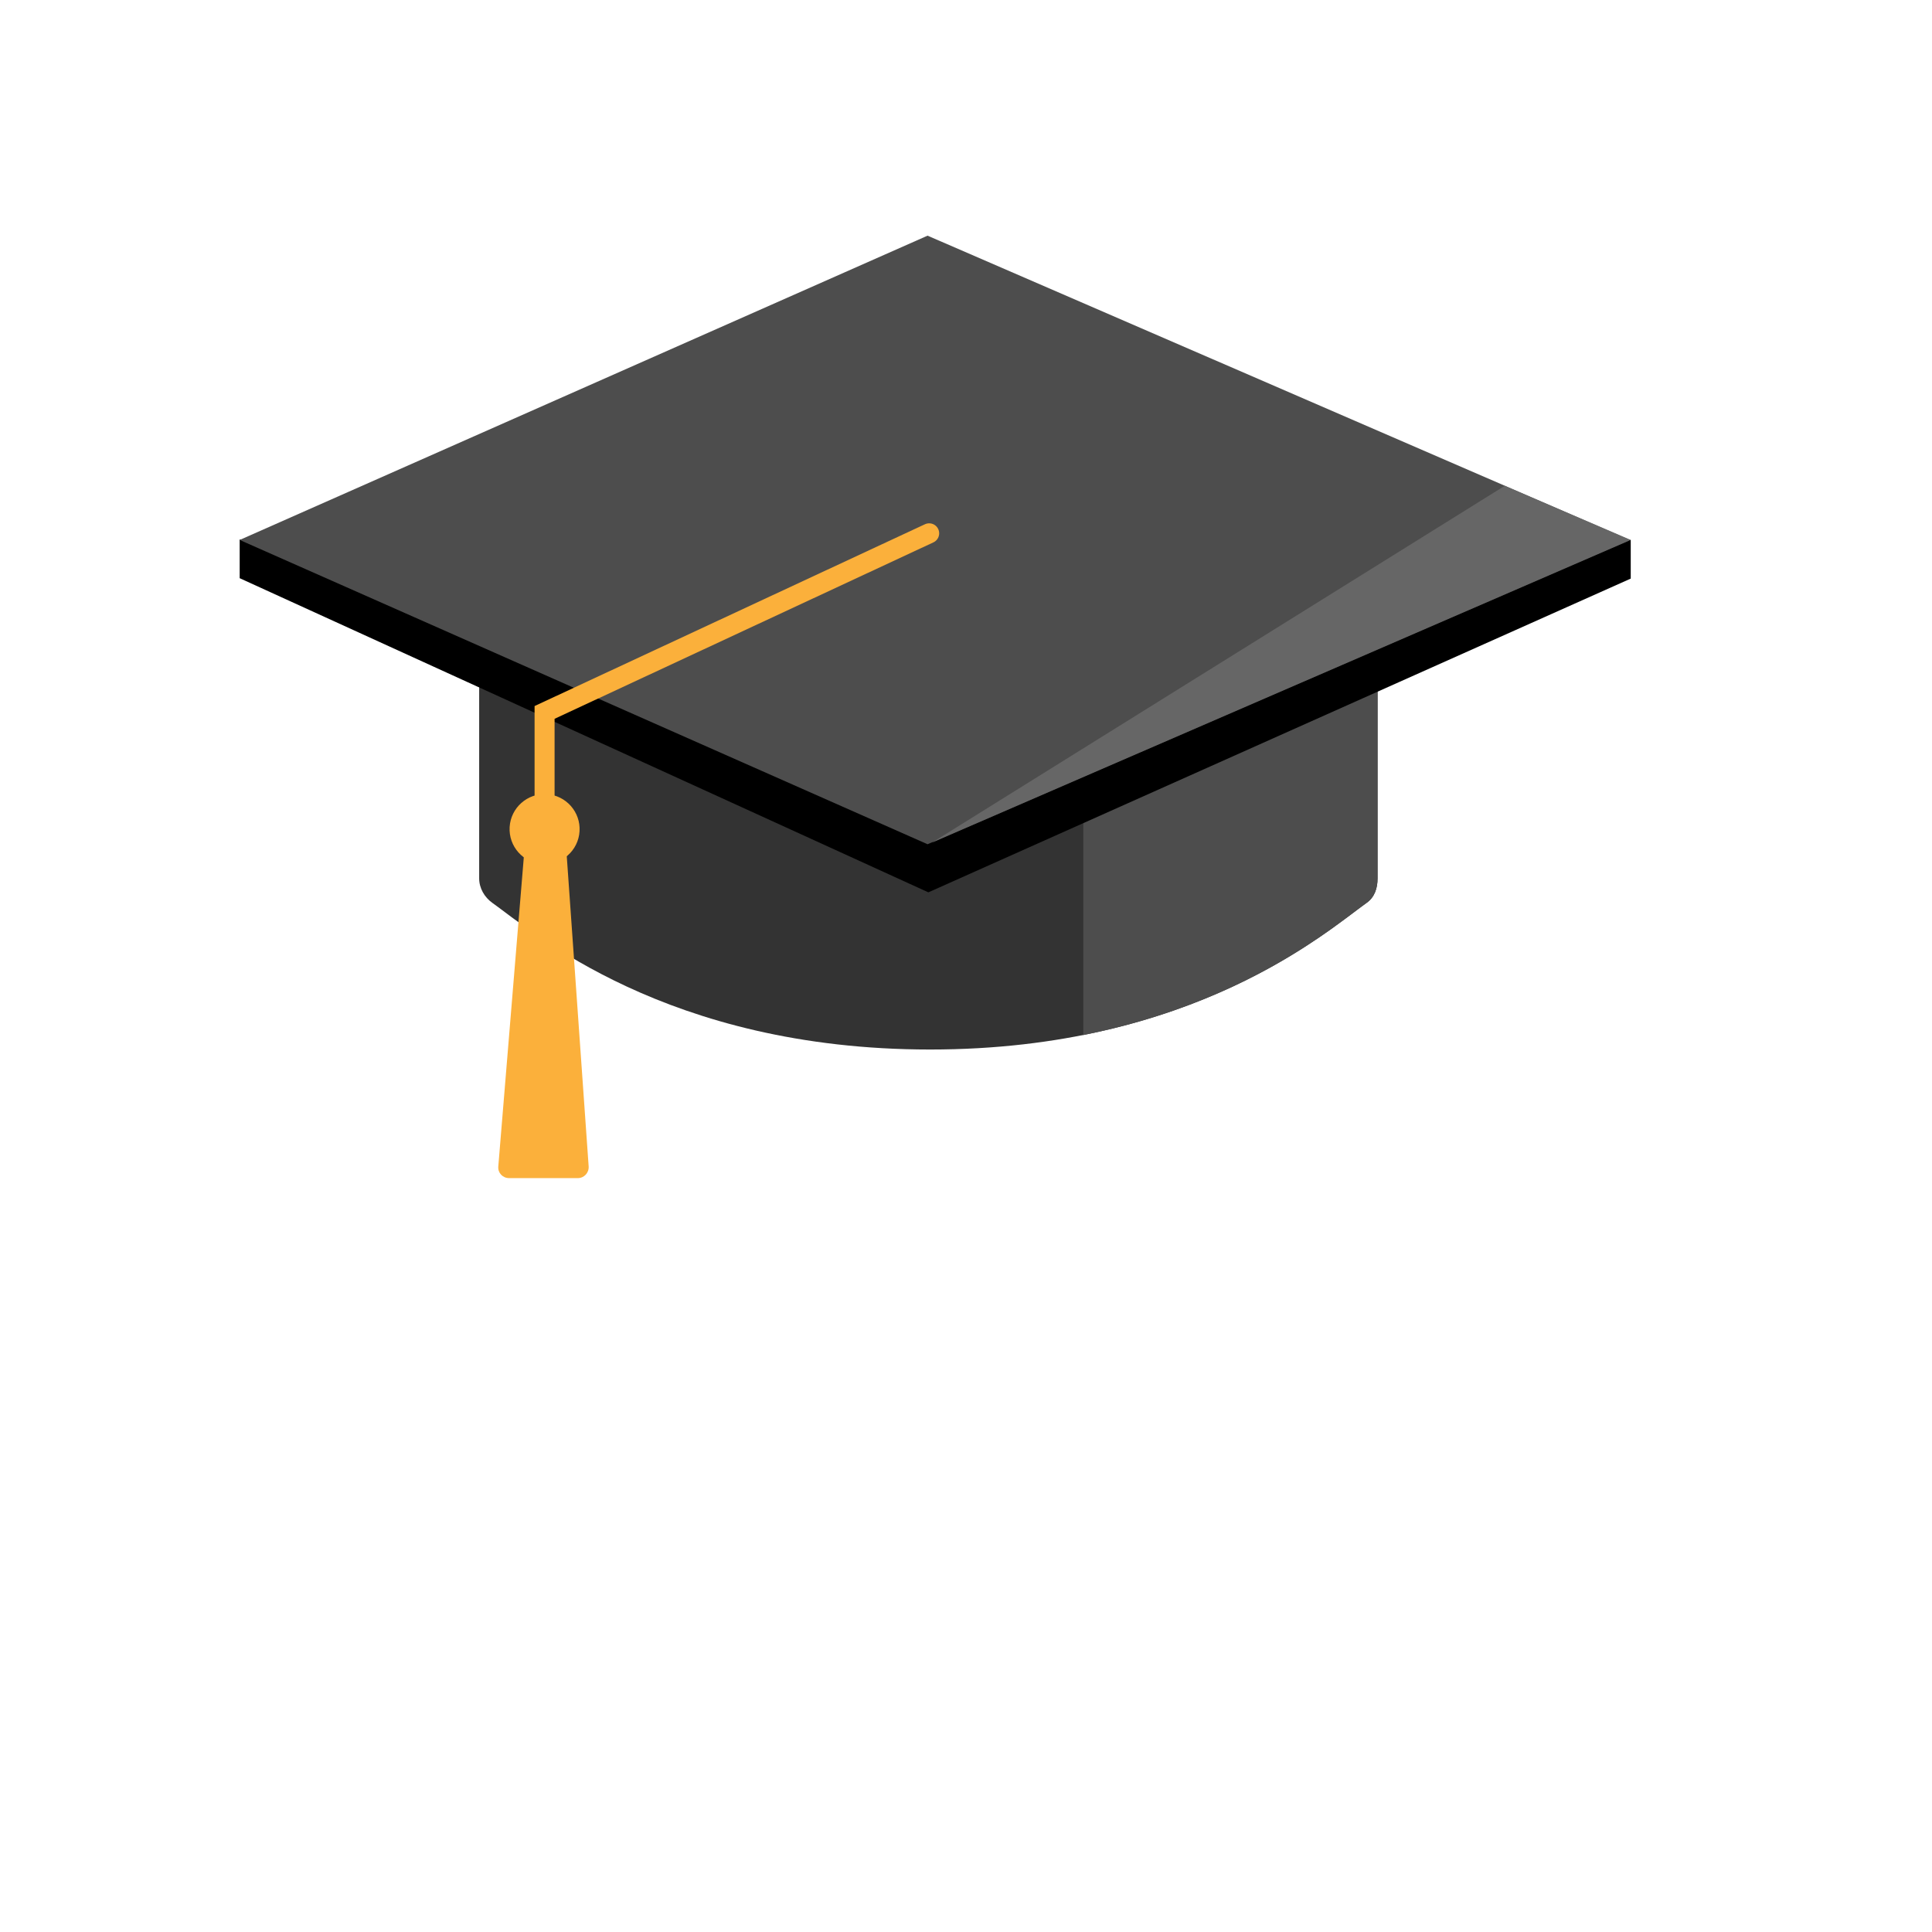
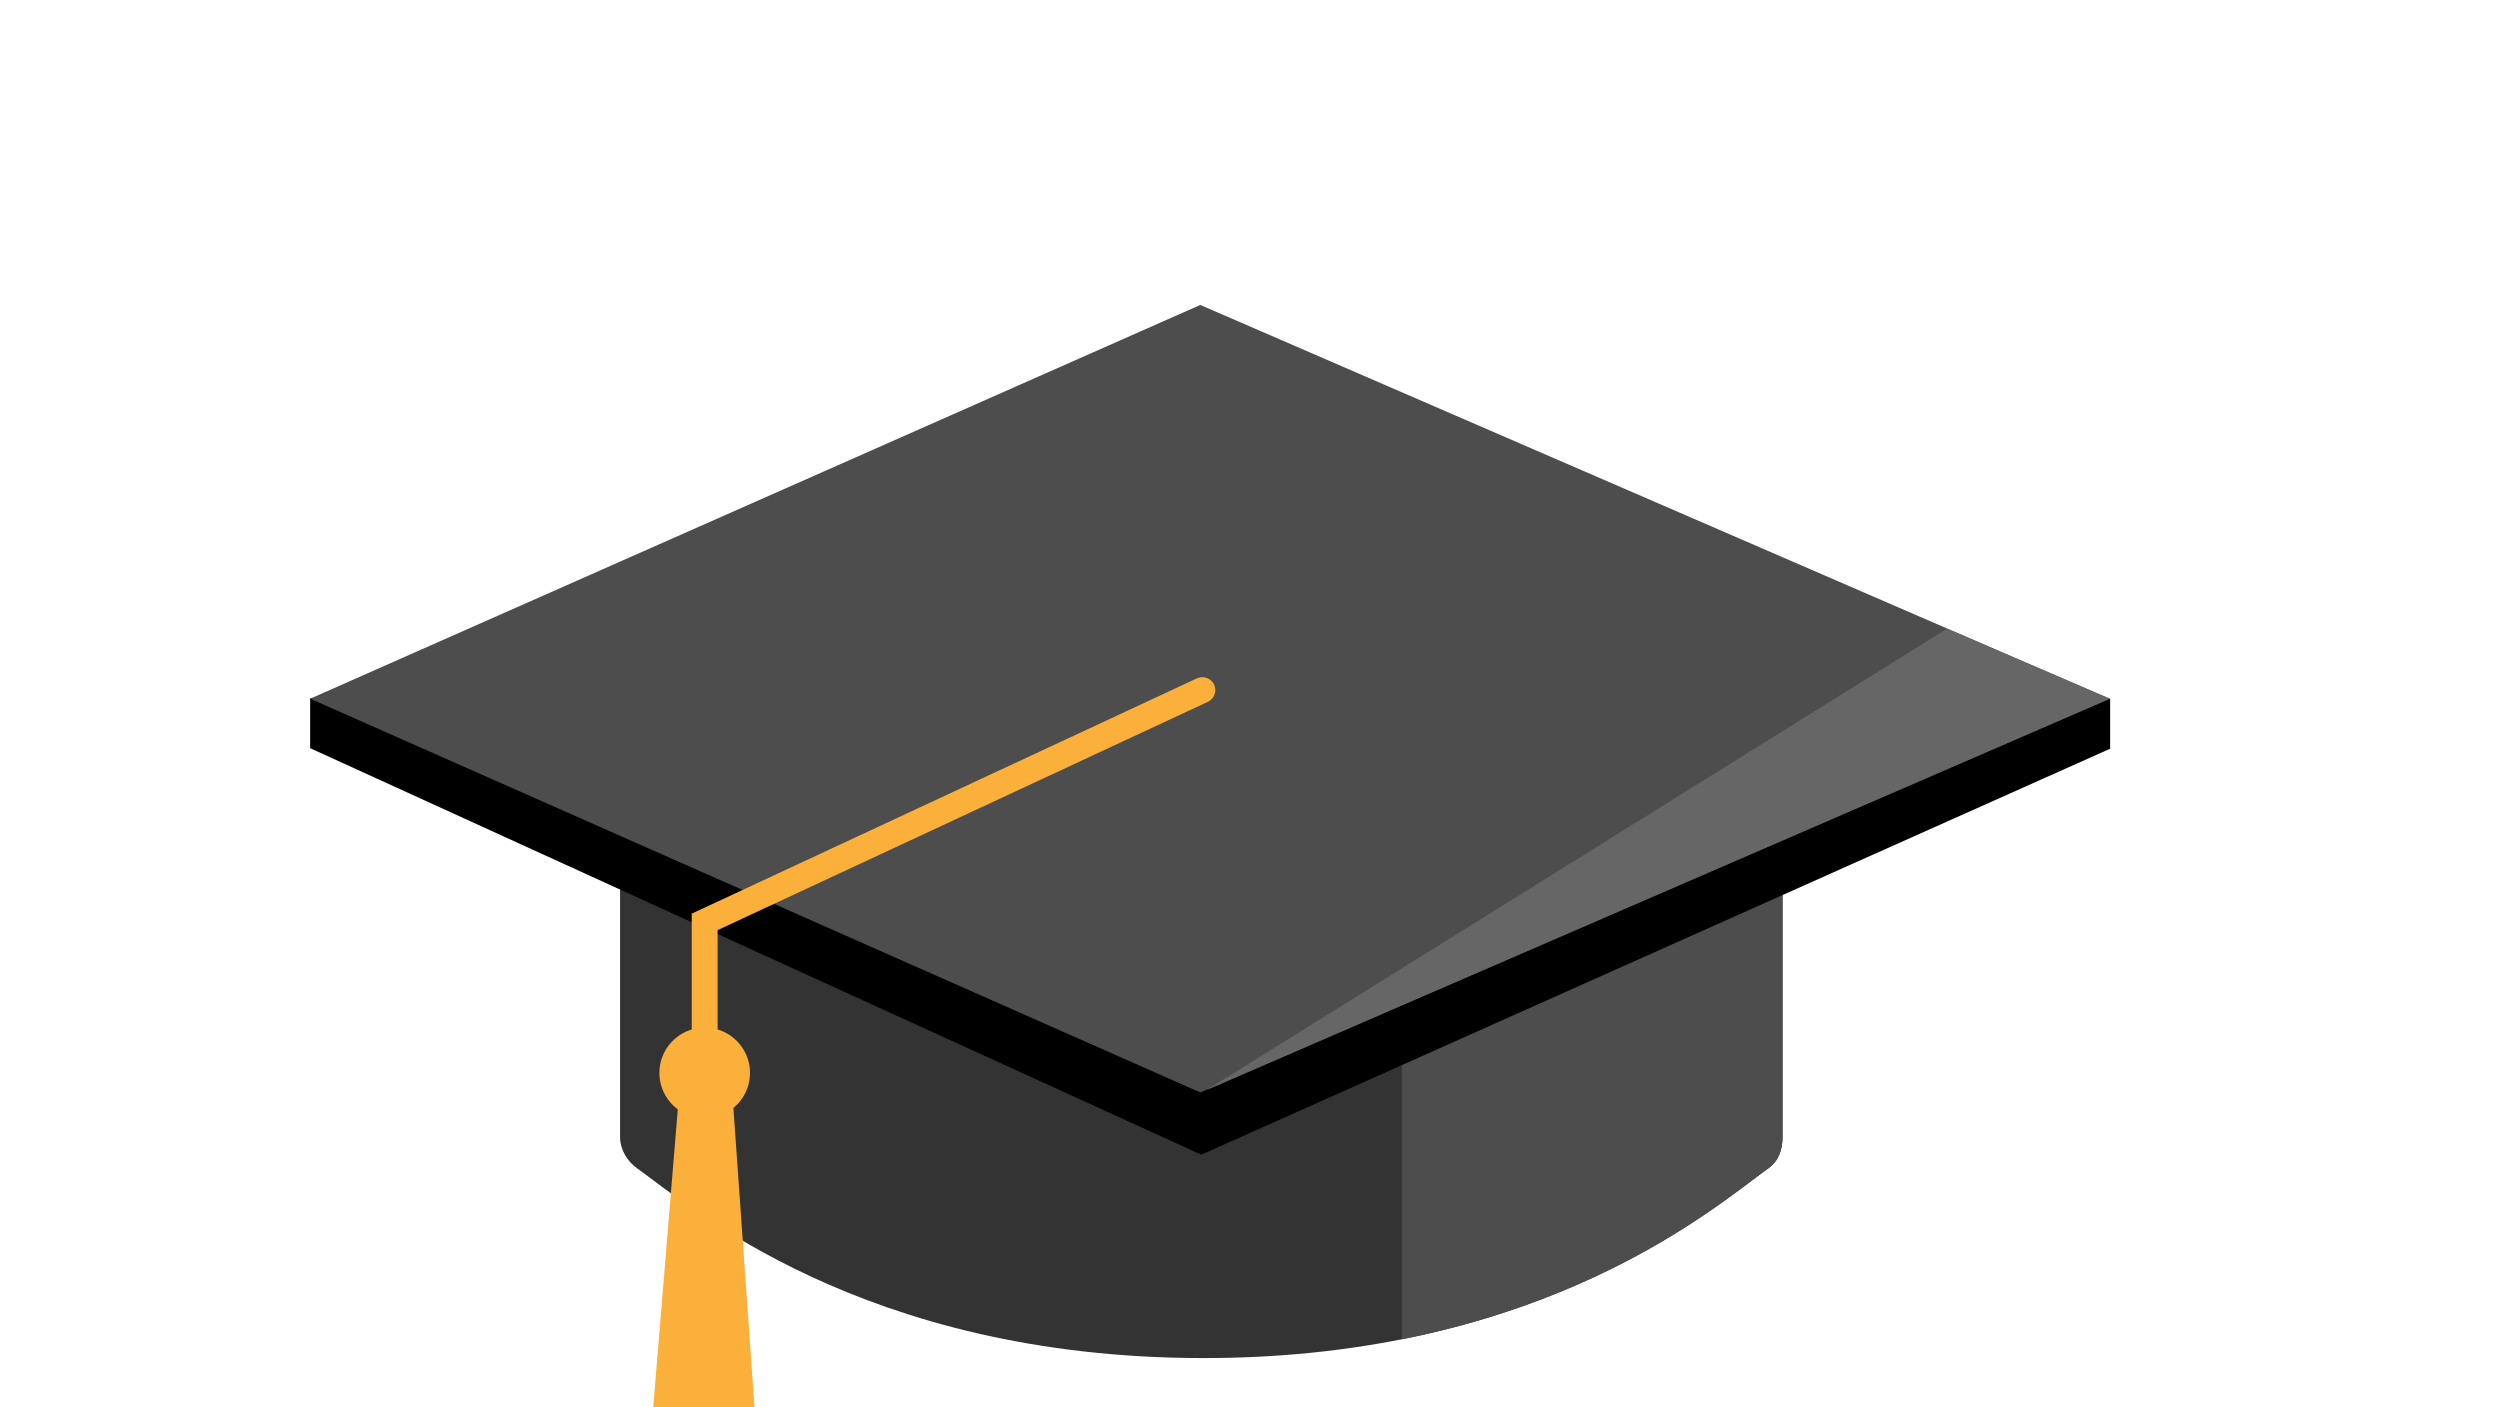
- <svg xmlns="http://www.w3.org/2000/svg" version="1.1" id="Layer_1" x="0px" y="0px" viewBox="0 0 960 960" style="enable-background:new 0 0 960 960;" xml:space="preserve">
+ <svg xmlns="http://www.w3.org/2000/svg" version="1.1" id="Layer_1" x="0px" y="0px" viewBox="0 0 960 540" style="enable-background:new 0 0 960 540;" xml:space="preserve">
  <style type="text/css">
	.st0{fill:#F9E8CA;}
	.st1{fill:#E2CDAA;}
	.st2{fill:none;stroke:#DDC59E;stroke-width:14.907;stroke-miterlimit:10;}
	.st3{fill:#C1272D;}
	.st4{fill:#FBB03B;}
	.st5{fill:#FFCE6C;}
	.st6{fill:#333333;}
	.st7{fill:#4D4D4D;}
	.st8{fill:#666666;}
	.st9{fill:none;stroke:#FBB03B;stroke-width:9.938;stroke-linecap:round;stroke-miterlimit:10;}
</style>
  <g>
    <g>
      <path class="st6" d="M684.5,436.5c0,4.8-1.4,9.3-5.4,12.1c-19.6,13.9-85.8,72.9-216.9,72.9s-197.9-58.9-217.6-72.9    c-3.9-2.8-6.5-7.3-6.5-12.1V268.1h446.4V436.5z" />
      <path class="st7" d="M538.3,268.1v246.2c81.4-16.2,125.4-54.7,140.8-65.7c3.9-2.8,5.4-7.3,5.4-12.1V268.1H538.3z" />
    </g>
    <polygon points="810.3,287.5 461.3,443.4 119.1,287.3 119.1,268.1 810.3,268.3  " />
    <polygon class="st7" points="809.9,268.3 460.9,419.5 119.1,268.3 460.9,117.1  " />
    <polygon class="st8" points="747.7,241.4 463.1,418.7 810.3,268.3  " />
    <path class="st4" d="M260.8,419.6l-13.2,160c-0.3,3.2,2.2,5.8,5.4,5.8h34.1c3.1,0,5.6-2.6,5.4-5.8l-11.3-160.1   C280.6,413.3,261.5,413.3,260.8,419.6z" />
    <polyline class="st9" points="461.7,265 270.6,354 270.6,411.9  " />
    <ellipse transform="matrix(5.963057e-02 -0.9982 0.9982 5.963057e-02 -156.7957 657.6389)" class="st4" cx="270.7" cy="412" rx="17.4" ry="17.4" />
  </g>
</svg>
